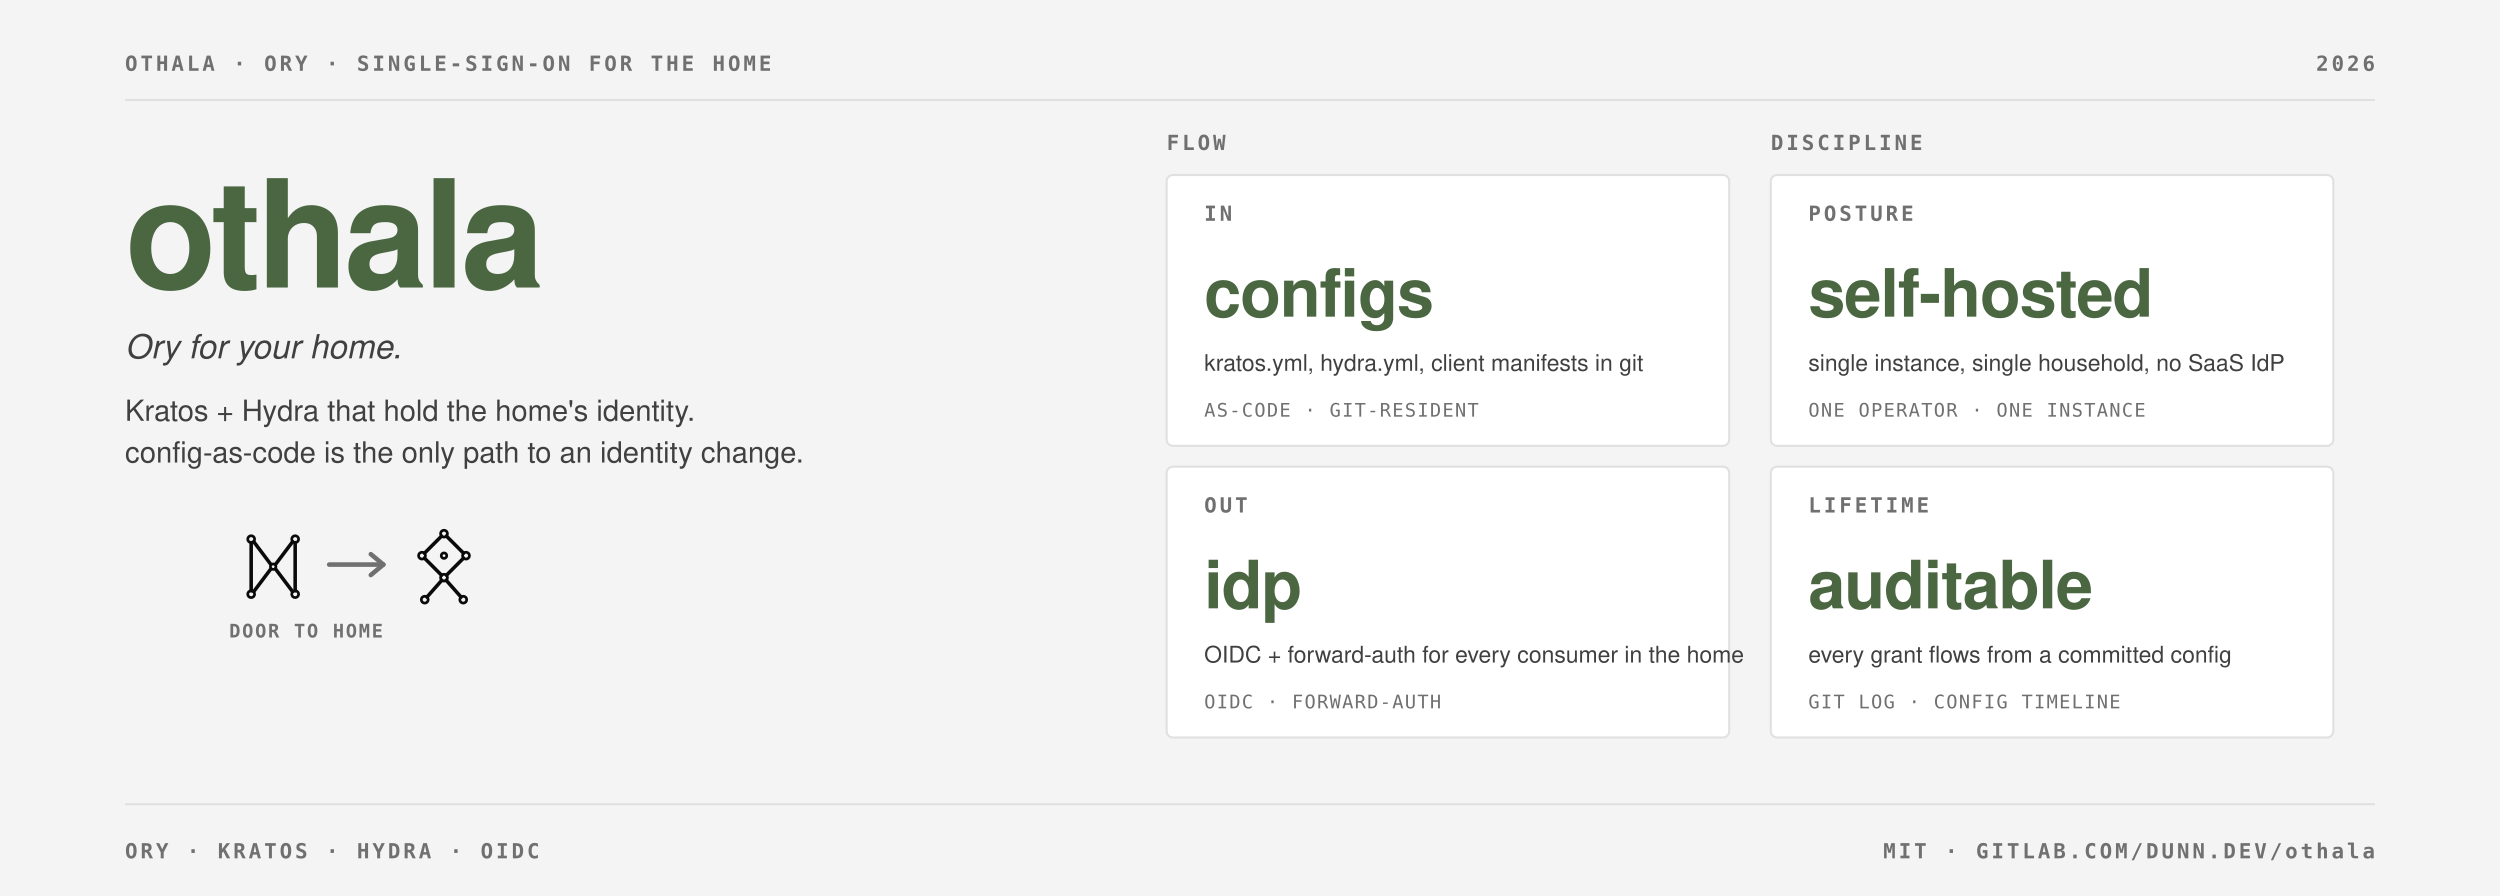
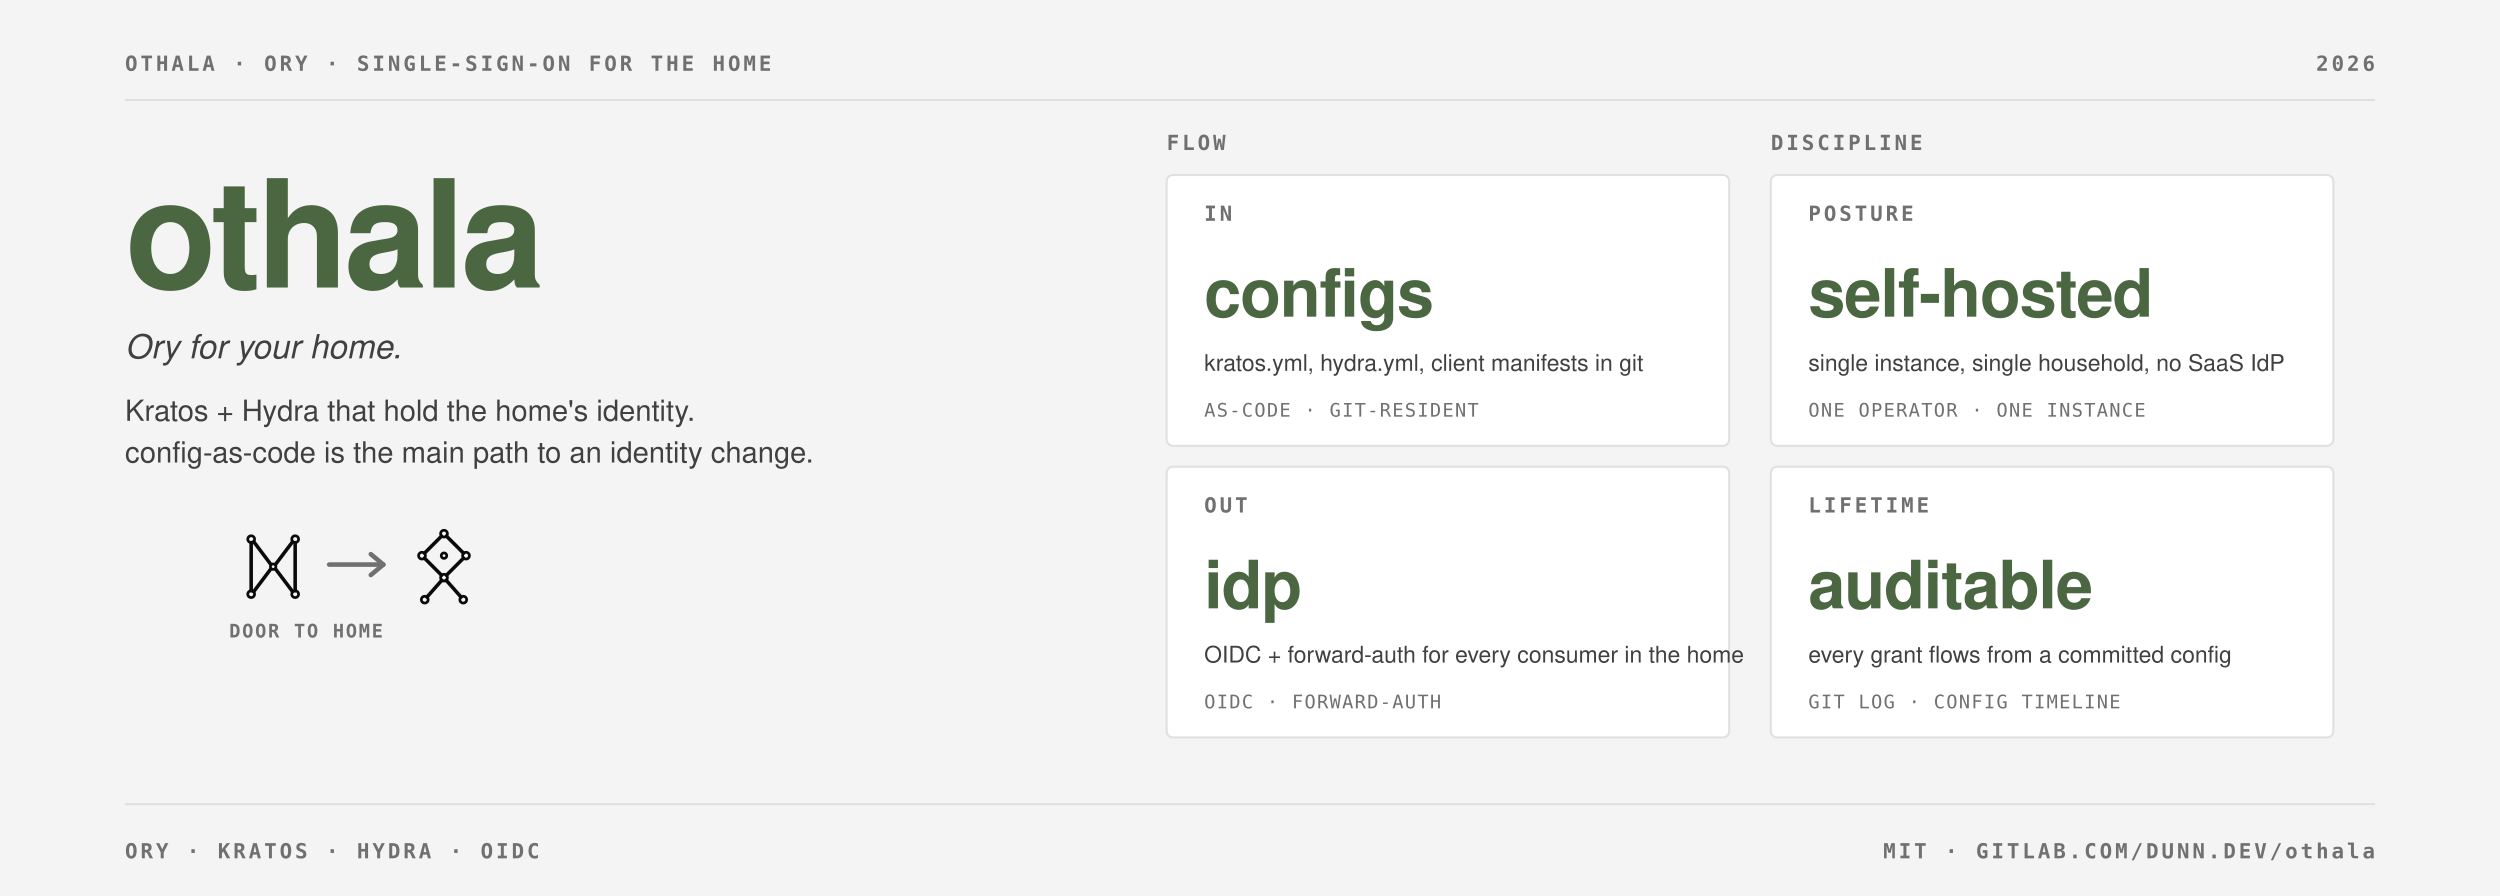
<svg xmlns="http://www.w3.org/2000/svg" viewBox="0 0 1200 430" width="1200" height="430" font-family="IBM Plex Sans, Helvetica, Arial, sans-serif" role="img" aria-label="othala hero: Ory Kratos + Hydra identity provider for your home — the door (dagaz) to home (othala).">
  <rect x="0" y="0" width="1200" height="430" fill="#f4f4f4" />
  <g font-family="IBM Plex Sans, Helvetica, Arial, sans-serif">
    <text x="60" y="34" font-size="10" font-weight="600" font-family="IBM Plex Mono, Menlo, monospace" fill="#707070" letter-spacing="1.4">OTHALA · ORY · SINGLE-SIGN-ON FOR THE HOME</text>
    <text x="1140" y="34" text-anchor="end" font-size="10" font-weight="600" font-family="IBM Plex Mono, Menlo, monospace" fill="#707070" letter-spacing="1.4">2026</text>
    <line x1="60" y1="48" x2="1140" y2="48" stroke="#e0e0e0" stroke-width="1" />
    <text x="60" y="138" font-size="72" font-weight="700" fill="#4a6741" letter-spacing="-2">othala</text>
    <text x="60" y="172" font-size="16" font-style="italic" fill="#404040">Ory for your home.</text>
    <text x="60" y="202" font-size="14" fill="#404040">Kratos + Hydra that hold the home's identity.</text>
-     <text x="60" y="222" font-size="14" fill="#404040">config-as-code is the only path to an identity change.</text>
+     <text x="60" y="222" font-size="14" fill="#404040">config-as-code is the main path to an identity change.</text>
    <g transform="translate(110 246)" font-family="IBM Plex Mono, Menlo, monospace">
      <g transform="translate(0 4.88) scale(0.66)" stroke="#0a0a0a" stroke-width="2.6" stroke-linecap="round" fill="none">
        <line x1="16" y1="14.5" x2="16" y2="49.5" />
        <line x1="48" y1="14.5" x2="48" y2="49.5" />
        <line x1="17.9" y1="13.9" x2="30.1" y2="30.1" />
        <line x1="33.9" y1="33.9" x2="46.1" y2="50.1" />
        <line x1="17.9" y1="50.1" x2="30.1" y2="33.9" />
        <line x1="33.9" y1="30.1" x2="46.1" y2="13.9" />
        <circle cx="16" cy="12" r="2.5" stroke-width="2" />
        <circle cx="48" cy="12" r="2.5" stroke-width="2" />
        <circle cx="16" cy="52" r="2.5" stroke-width="2" />
        <circle cx="48" cy="52" r="2.5" stroke-width="2" />
        <circle cx="32" cy="32" r="2" stroke-width="2" />
      </g>
      <g stroke="#707070" stroke-width="2.2" stroke-linecap="round" stroke-linejoin="round" fill="none">
        <line x1="48" y1="25" x2="74" y2="25" />
        <polyline points="68,20 74,25 68,30" />
      </g>
      <g transform="translate(82 4.88) scale(0.66)" stroke="#0a0a0a" stroke-width="2.6" stroke-linecap="round" fill="none">
        <line x1="33.8" y1="9.8" x2="46.2" y2="22.2" />
        <line x1="46.2" y1="25.8" x2="33.8" y2="38.2" />
        <line x1="30.2" y1="38.2" x2="17.8" y2="25.8" />
        <line x1="17.8" y1="22.2" x2="30.2" y2="9.8" />
        <line x1="30.4" y1="41.9" x2="19.6" y2="54.1" />
        <line x1="33.6" y1="41.9" x2="44.4" y2="54.1" />
        <circle cx="32" cy="8" r="2.5" stroke-width="2" />
        <circle cx="48" cy="24" r="2.5" stroke-width="2" />
        <circle cx="32" cy="40" r="2.5" stroke-width="2" />
        <circle cx="16" cy="24" r="2.5" stroke-width="2" />
        <circle cx="18" cy="56" r="2.5" stroke-width="2" />
        <circle cx="46" cy="56" r="2.5" stroke-width="2" />
        <circle cx="32" cy="24" r="2" stroke-width="2" />
      </g>
      <text x="0" y="60" font-size="9" font-weight="700" fill="#707070" letter-spacing="0.8">DOOR TO HOME</text>
    </g>
    <text x="560" y="72" font-size="10" font-weight="700" font-family="IBM Plex Mono, Menlo, monospace" fill="#707070" letter-spacing="1.4">FLOW</text>
    <text x="850" y="72" font-size="10" font-weight="700" font-family="IBM Plex Mono, Menlo, monospace" fill="#707070" letter-spacing="1.4">DISCIPLINE</text>
    <rect x="560" y="84" width="270" height="130" rx="3" fill="#ffffff" stroke="#e0e0e0" stroke-width="1" />
    <text x="578" y="106" font-size="10" font-weight="700" font-family="IBM Plex Mono, Menlo, monospace" fill="#707070" letter-spacing="1.4">IN</text>
    <text x="578" y="152" font-size="32" font-weight="700" fill="#4a6741" letter-spacing="-0.5">configs</text>
    <text x="578" y="178" font-size="11" fill="#404040">kratos.yml, hydra.yml, client manifests in git</text>
    <text x="578" y="200" font-size="9" font-family="IBM Plex Mono, Menlo, monospace" fill="#707070" letter-spacing="0.6">AS-CODE · GIT-RESIDENT</text>
    <rect x="850" y="84" width="270" height="130" rx="3" fill="#ffffff" stroke="#e0e0e0" stroke-width="1" />
    <text x="868" y="106" font-size="10" font-weight="700" font-family="IBM Plex Mono, Menlo, monospace" fill="#707070" letter-spacing="1.4">POSTURE</text>
    <text x="868" y="152" font-size="32" font-weight="700" fill="#4a6741" letter-spacing="-0.5">self-hosted</text>
    <text x="868" y="178" font-size="11" fill="#404040">single instance, single household, no SaaS IdP</text>
    <text x="868" y="200" font-size="9" font-family="IBM Plex Mono, Menlo, monospace" fill="#707070" letter-spacing="0.6">ONE OPERATOR · ONE INSTANCE</text>
    <rect x="560" y="224" width="270" height="130" rx="3" fill="#ffffff" stroke="#e0e0e0" stroke-width="1" />
    <text x="578" y="246" font-size="10" font-weight="700" font-family="IBM Plex Mono, Menlo, monospace" fill="#707070" letter-spacing="1.4">OUT</text>
    <text x="578" y="292" font-size="32" font-weight="700" fill="#4a6741" letter-spacing="-0.5">idp</text>
    <text x="578" y="318" font-size="11" fill="#404040">OIDC + forward-auth for every consumer in the home</text>
    <text x="578" y="340" font-size="9" font-family="IBM Plex Mono, Menlo, monospace" fill="#707070" letter-spacing="0.6">OIDC · FORWARD-AUTH</text>
    <rect x="850" y="224" width="270" height="130" rx="3" fill="#ffffff" stroke="#e0e0e0" stroke-width="1" />
    <text x="868" y="246" font-size="10" font-weight="700" font-family="IBM Plex Mono, Menlo, monospace" fill="#707070" letter-spacing="1.4">LIFETIME</text>
    <text x="868" y="292" font-size="32" font-weight="700" fill="#4a6741" letter-spacing="-0.5">auditable</text>
    <text x="868" y="318" font-size="11" fill="#404040">every grant flows from a committed config</text>
    <text x="868" y="340" font-size="9" font-family="IBM Plex Mono, Menlo, monospace" fill="#707070" letter-spacing="0.6">GIT LOG · CONFIG TIMELINE</text>
    <line x1="60" y1="386" x2="1140" y2="386" stroke="#e0e0e0" stroke-width="1" />
    <text x="60" y="412" font-size="10" font-weight="600" font-family="IBM Plex Mono, Menlo, monospace" fill="#707070" letter-spacing="1.4">ORY · KRATOS · HYDRA · OIDC</text>
    <text x="1140" y="412" text-anchor="end" font-size="10" font-weight="600" font-family="IBM Plex Mono, Menlo, monospace" fill="#707070" letter-spacing="1.4">MIT · GITLAB.COM/DUNN.DEV/othala</text>
  </g>
</svg>
